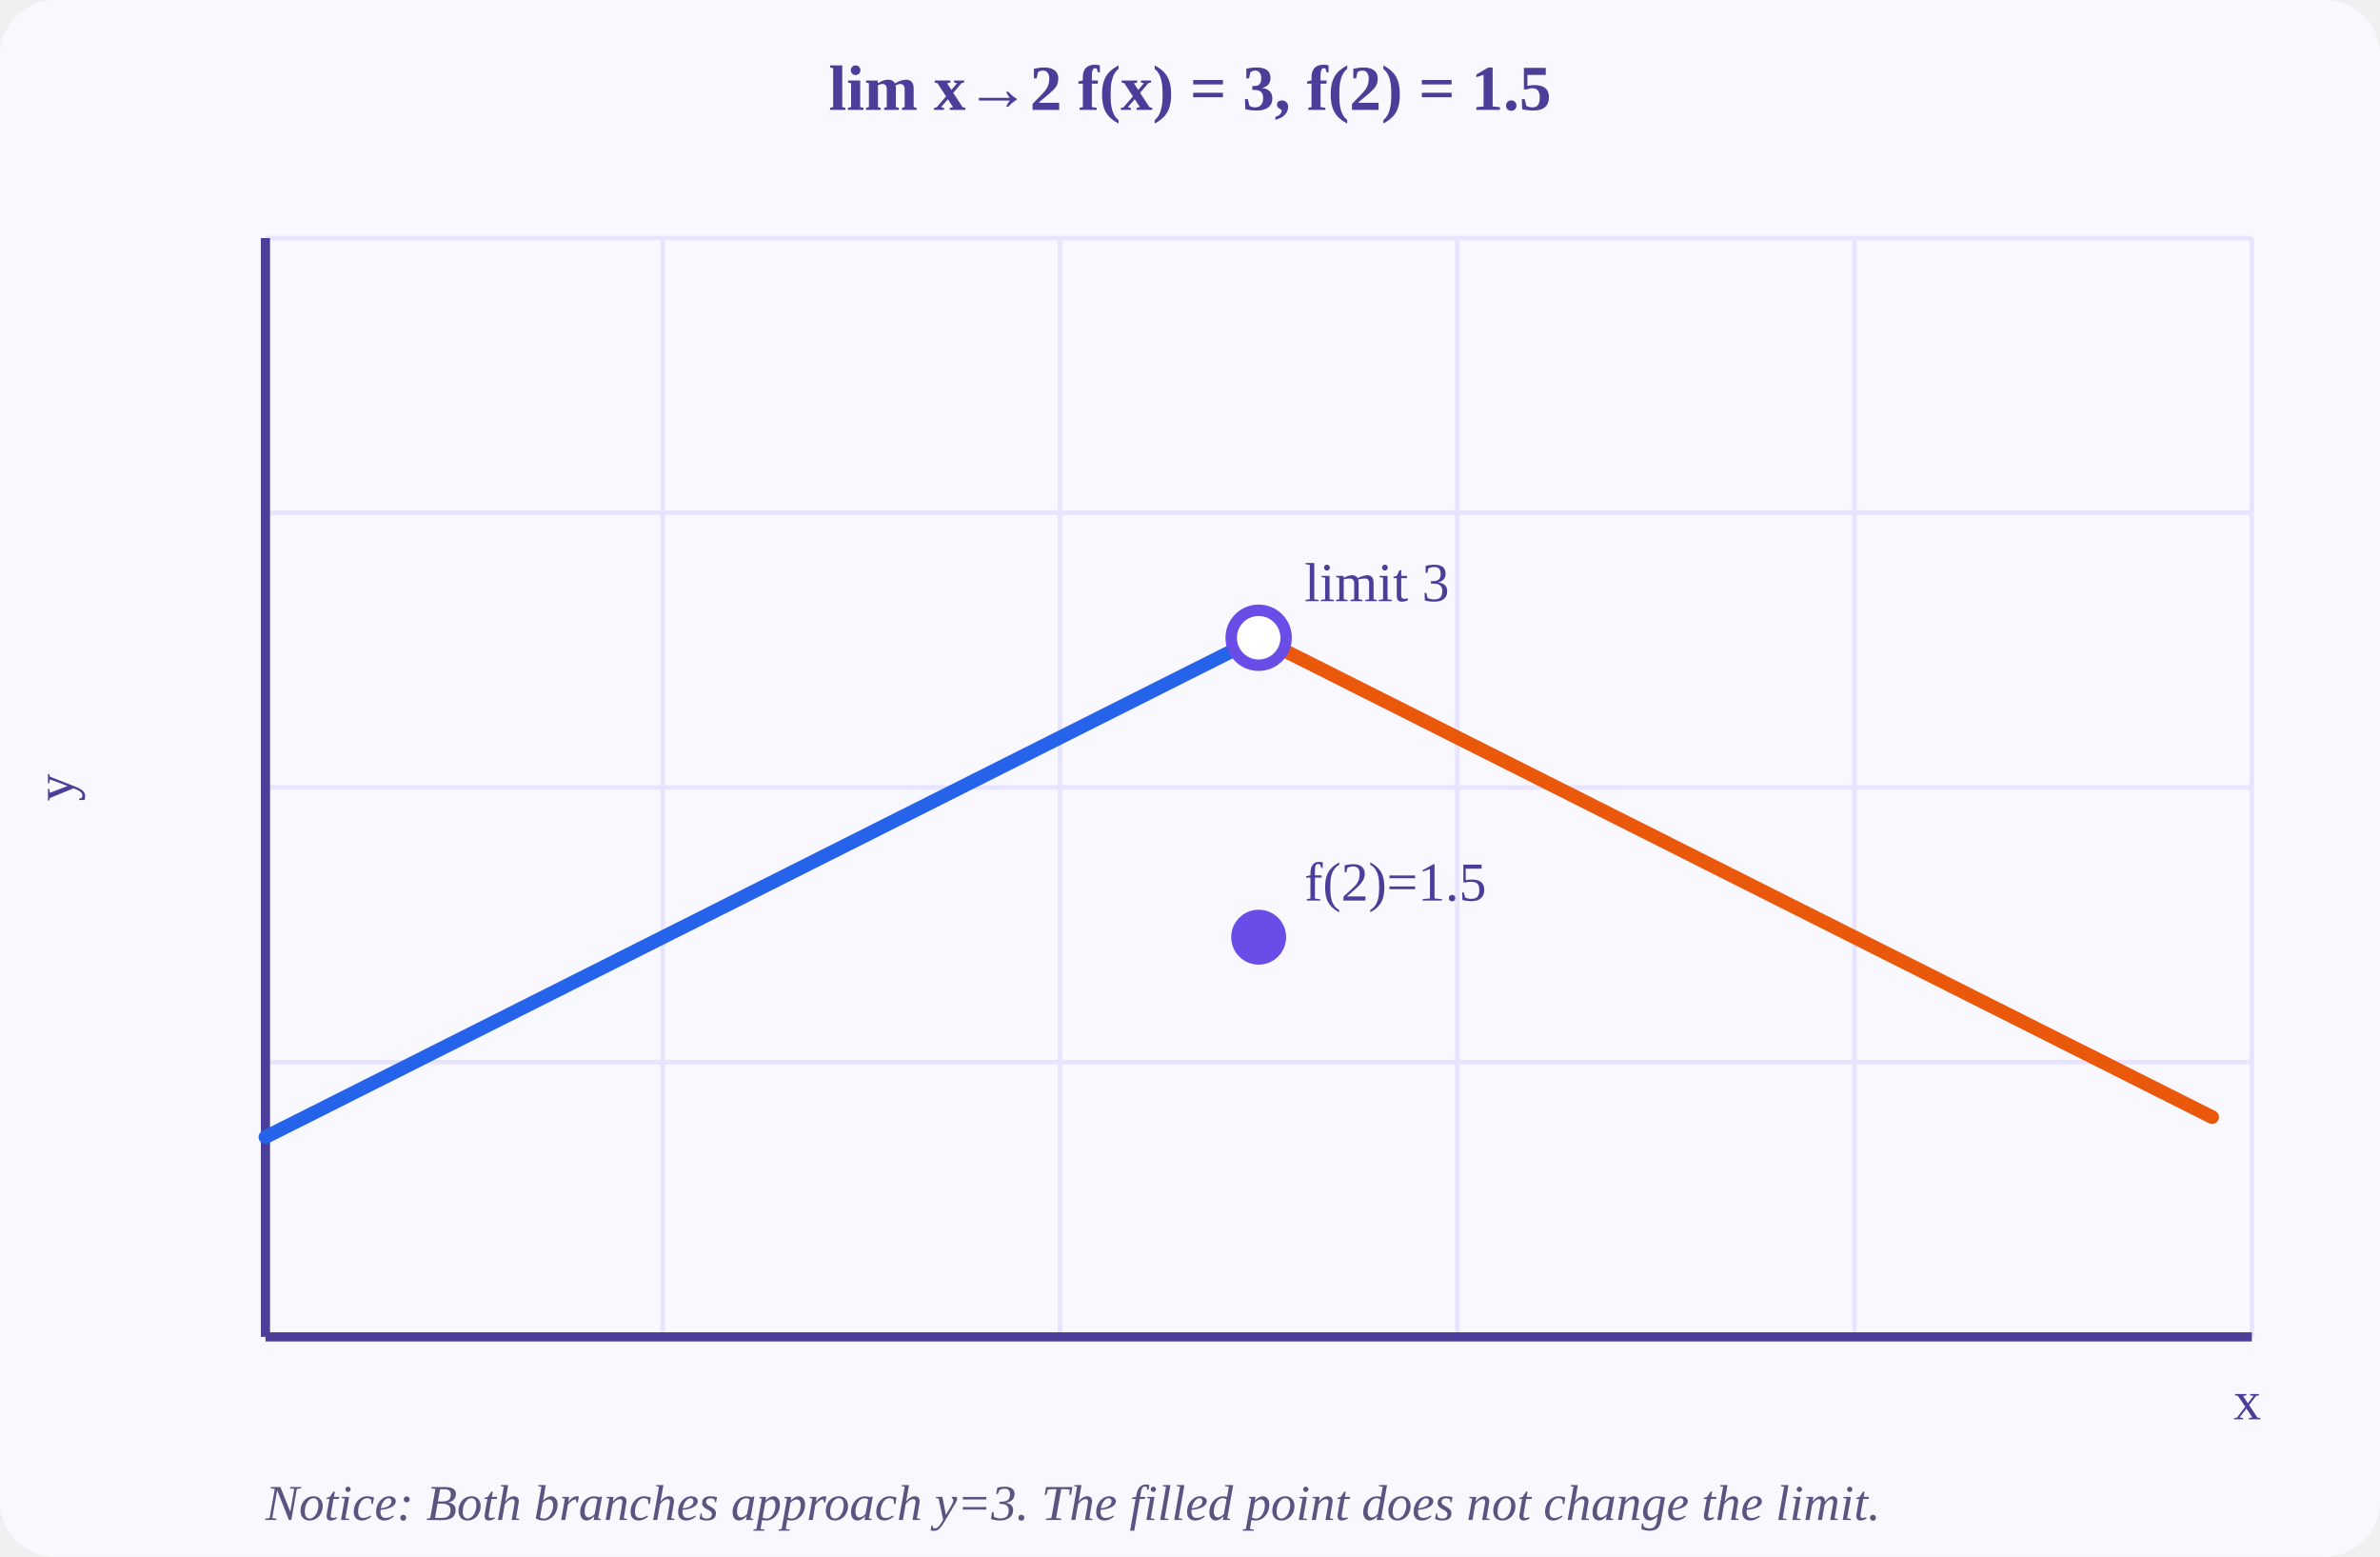
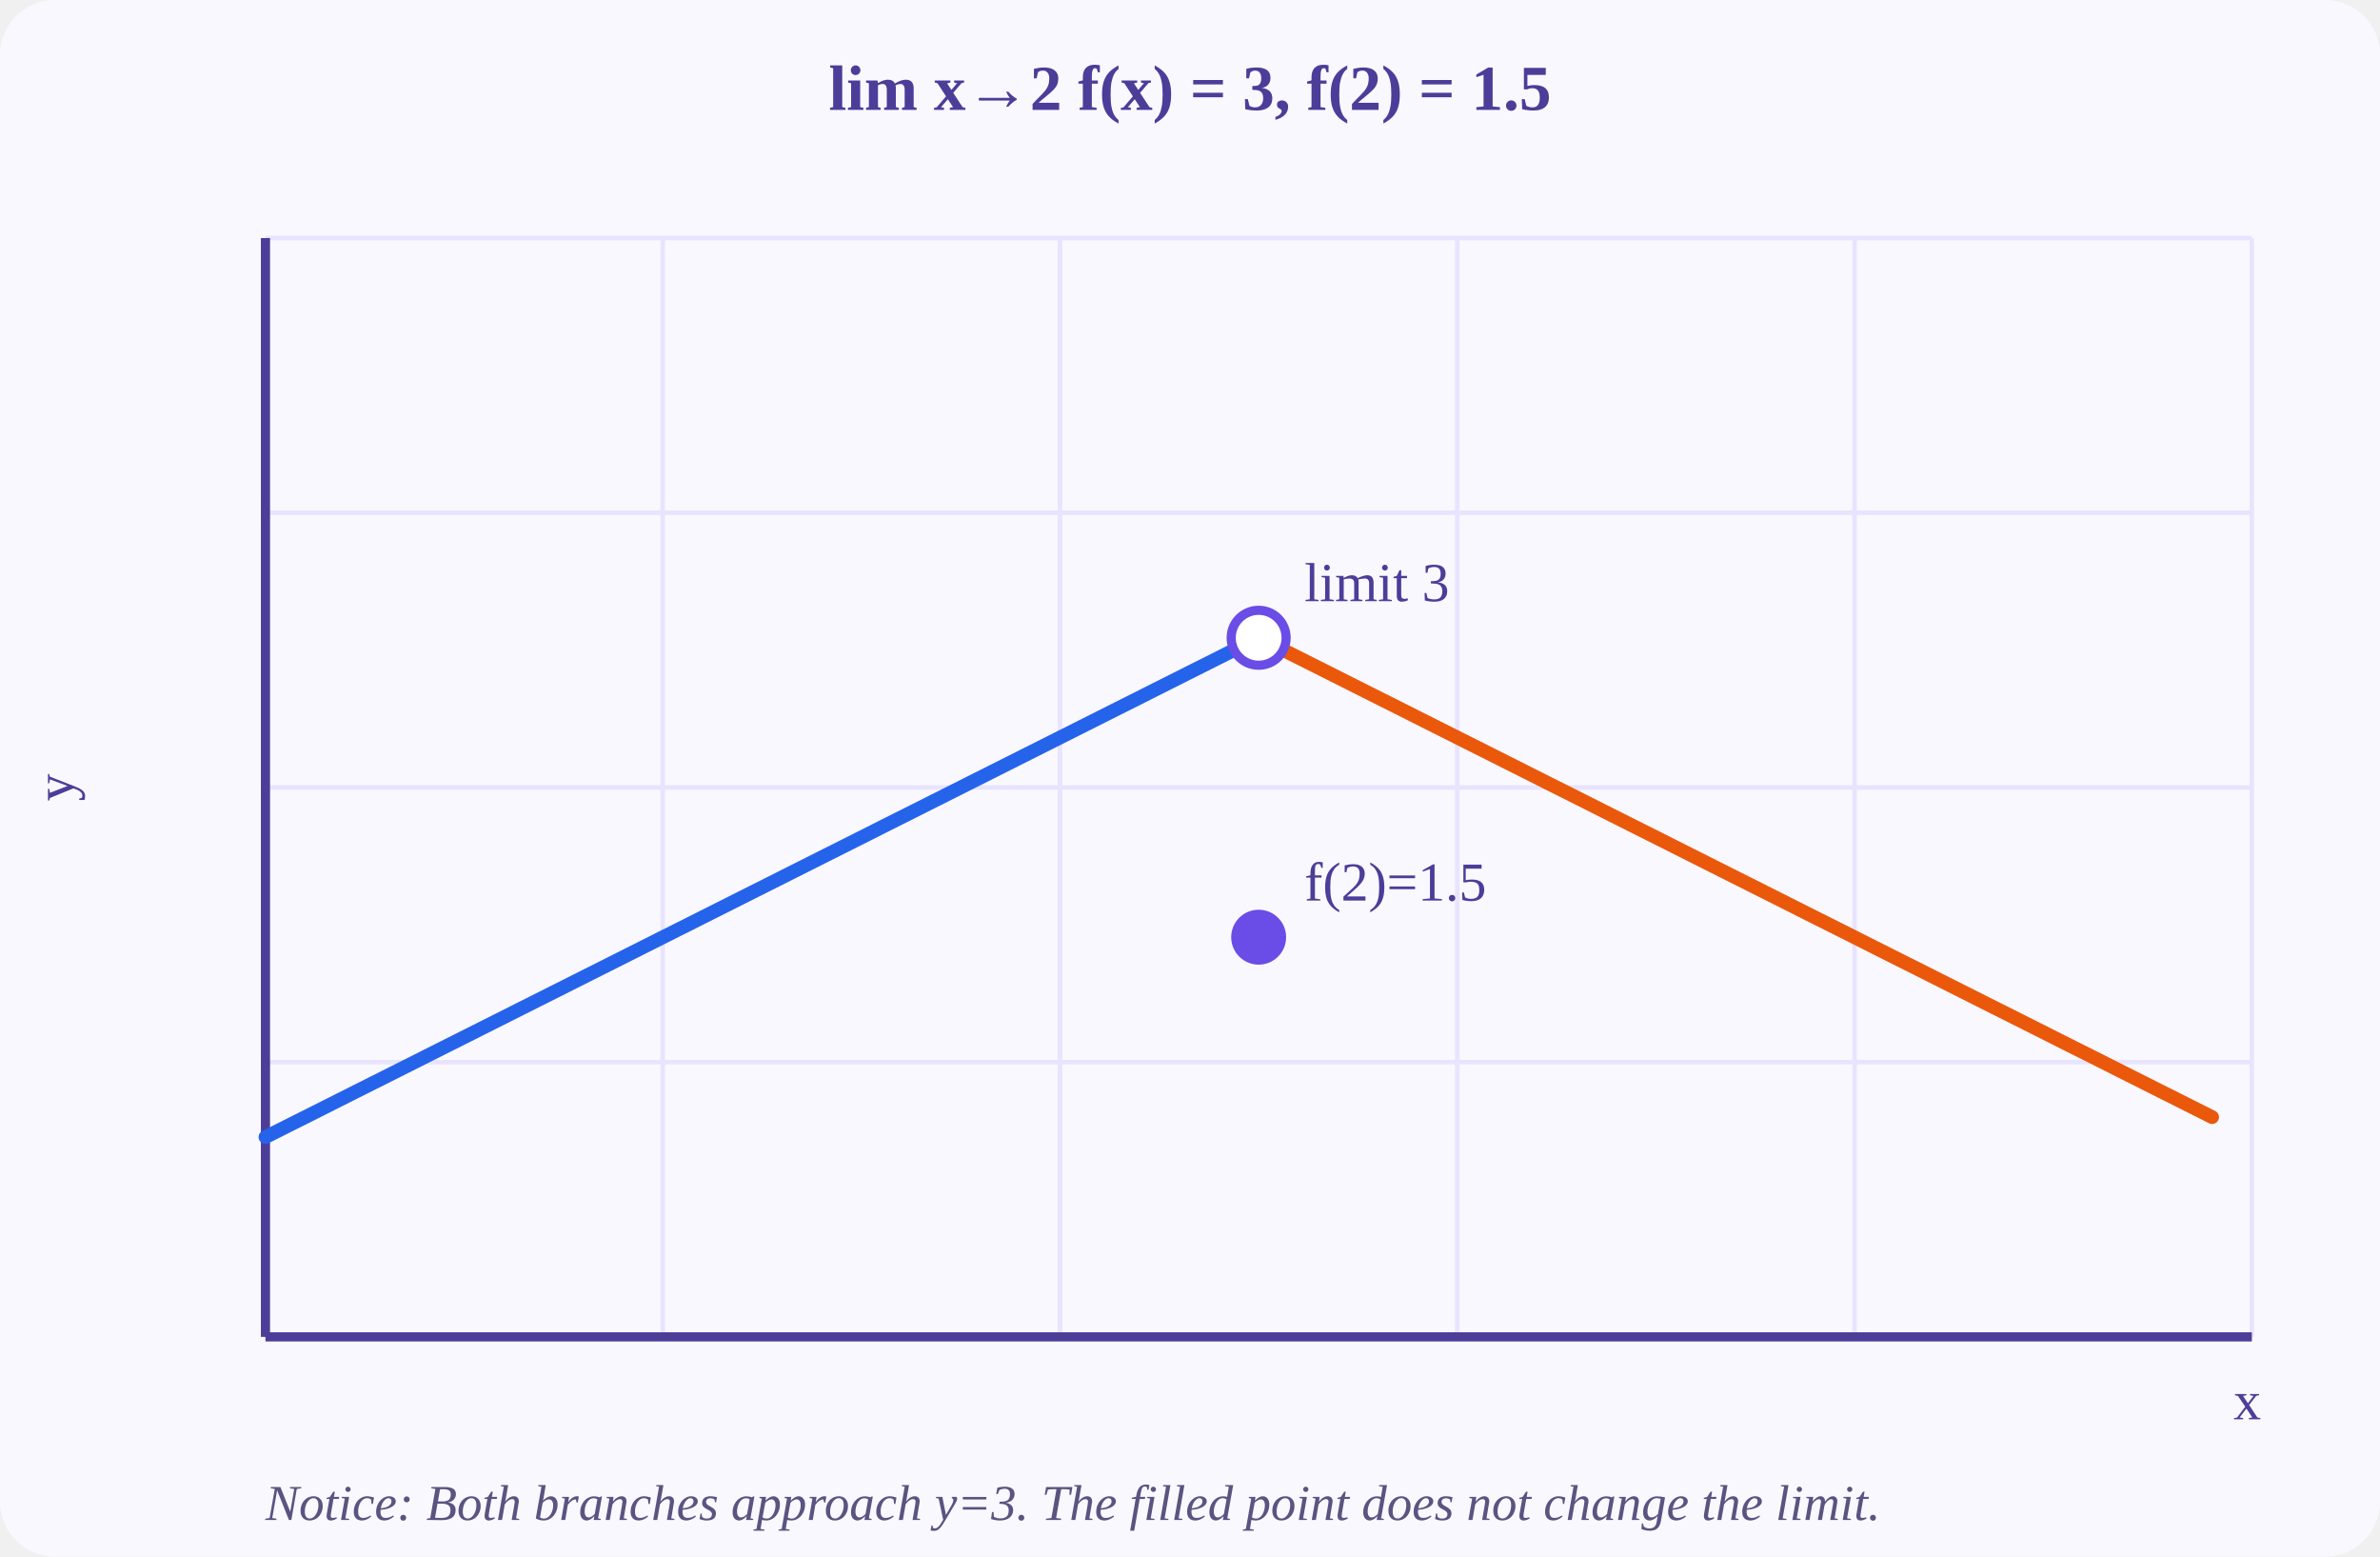
<svg xmlns="http://www.w3.org/2000/svg" viewBox="0 0 520 340" role="img" aria-label="lim x→2 f(x) = 3, f(2) = 1.5" class="ap-graph-svg">
  <rect width="520" height="340" fill="#faf8ff" rx="12" />
  <text x="260.0" y="24" text-anchor="middle" font-size="14" font-weight="700" fill="#4c3d99">lim x→2 f(x) = 3, f(2) = 1.5</text>
  <line x1="58.0" y1="52" x2="58.0" y2="292" stroke="#e8e4ff" stroke-width="1" />
  <line x1="144.8" y1="52" x2="144.8" y2="292" stroke="#e8e4ff" stroke-width="1" />
  <line x1="231.6" y1="52" x2="231.6" y2="292" stroke="#e8e4ff" stroke-width="1" />
  <line x1="318.4" y1="52" x2="318.4" y2="292" stroke="#e8e4ff" stroke-width="1" />
  <line x1="405.2" y1="52" x2="405.2" y2="292" stroke="#e8e4ff" stroke-width="1" />
  <line x1="492.0" y1="52" x2="492.0" y2="292" stroke="#e8e4ff" stroke-width="1" />
  <line x1="58" y1="52.0" x2="492" y2="52.0" stroke="#e8e4ff" stroke-width="1" />
  <line x1="58" y1="112.0" x2="492" y2="112.0" stroke="#e8e4ff" stroke-width="1" />
  <line x1="58" y1="172.0" x2="492" y2="172.0" stroke="#e8e4ff" stroke-width="1" />
  <line x1="58" y1="232.0" x2="492" y2="232.0" stroke="#e8e4ff" stroke-width="1" />
  <line x1="58" y1="292.0" x2="492" y2="292.0" stroke="#e8e4ff" stroke-width="1" />
  <line x1="58" y1="292" x2="492" y2="292" stroke="#4c3d99" stroke-width="2" />
  <line x1="58" y1="52" x2="58" y2="292" stroke="#4c3d99" stroke-width="2" />
  <text x="494.0" y="310.0" text-anchor="end" font-size="12" fill="#4c3d99">x</text>
  <text x="16" y="172.0" text-anchor="middle" font-size="12" fill="#4c3d99" transform="rotate(-90 16 172.0)">y</text>
  <polyline points="58.00,248.36 59.80,247.46 61.60,246.55 63.40,245.65 65.20,244.74 67.01,243.84 68.81,242.93 70.61,242.03 72.41,241.12 74.21,240.21 76.01,239.31 77.81,238.40 79.61,237.50 81.41,236.59 83.22,235.69 85.02,234.78 86.82,233.88 88.62,232.97 90.42,232.07 92.22,231.16 94.02,230.25 95.82,229.35 97.62,228.44 99.43,227.54 101.23,226.63 103.03,225.73 104.83,224.82 106.63,223.92 108.43,223.01 110.23,222.11 112.03,221.20 113.83,220.29 115.64,219.39 117.44,218.48 119.24,217.58 121.04,216.67 122.84,215.77 124.64,214.86 126.44,213.96 128.24,213.05 130.04,212.15 131.85,211.24 133.65,210.33 135.45,209.43 137.25,208.52 139.05,207.62 140.85,206.71 142.65,205.81 144.45,204.90 146.25,204.00 148.05,203.09 149.86,202.19 151.66,201.28 153.46,200.37 155.26,199.47 157.06,198.56 158.86,197.66 160.66,196.75 162.46,195.85 164.26,194.94 166.07,194.04 167.87,193.13 169.67,192.23 171.47,191.32 173.27,190.41 175.07,189.51 176.87,188.60 178.67,187.70 180.47,186.79 182.28,185.89 184.08,184.98 185.88,184.08 187.68,183.17 189.48,182.27 191.28,181.36 193.08,180.45 194.88,179.55 196.68,178.64 198.49,177.74 200.29,176.83 202.09,175.93 203.89,175.02 205.69,174.12 207.49,173.21 209.29,172.31 211.09,171.40 212.89,170.49 214.70,169.59 216.50,168.68 218.30,167.78 220.10,166.87 221.90,165.97 223.70,165.06 225.50,164.16 227.30,163.25 229.10,162.35 230.91,161.44 232.71,160.53 234.51,159.63 236.31,158.72 238.11,157.82 239.91,156.91 241.71,156.01 243.51,155.10 245.31,154.20 247.12,153.29 248.92,152.39 250.72,151.48 252.52,150.57 254.32,149.67 256.12,148.76 257.92,147.86 259.72,146.95 261.52,146.05 263.33,145.14 265.13,144.24 266.93,143.33 268.73,142.43 270.53,141.52 272.33,140.61 274.13,139.71" fill="none" stroke="#2563eb" stroke-width="3" stroke-linecap="round" />
  <polyline points="275.87,139.71 277.60,140.58 279.33,141.45 281.05,142.32 282.78,143.19 284.51,144.05 286.24,144.92 287.97,145.79 289.70,146.66 291.43,147.53 293.16,148.40 294.88,149.27 296.61,150.14 298.34,151.01 300.07,151.88 301.80,152.75 303.53,153.61 305.26,154.48 306.99,155.35 308.71,156.22 310.44,157.09 312.17,157.96 313.90,158.83 315.63,159.70 317.36,160.57 319.09,161.44 320.82,162.31 322.54,163.17 324.27,164.04 326.00,164.91 327.73,165.78 329.46,166.65 331.19,167.52 332.92,168.39 334.65,169.26 336.37,170.13 338.10,171.00 339.83,171.87 341.56,172.73 343.29,173.60 345.02,174.47 346.75,175.34 348.48,176.21 350.20,177.08 351.93,177.95 353.66,178.82 355.39,179.69 357.12,180.56 358.85,181.43 360.58,182.29 362.31,183.16 364.04,184.03 365.76,184.90 367.49,185.77 369.22,186.64 370.95,187.51 372.68,188.38 374.41,189.25 376.14,190.12 377.87,190.99 379.59,191.85 381.32,192.72 383.05,193.59 384.78,194.46 386.51,195.33 388.24,196.20 389.97,197.07 391.70,197.94 393.42,198.81 395.15,199.68 396.88,200.55 398.61,201.41 400.34,202.28 402.07,203.15 403.80,204.02 405.53,204.89 407.25,205.76 408.98,206.63 410.71,207.50 412.44,208.37 414.17,209.24 415.90,210.11 417.63,210.97 419.36,211.84 421.08,212.71 422.81,213.58 424.54,214.45 426.27,215.32 428.00,216.19 429.73,217.06 431.46,217.93 433.19,218.80 434.91,219.67 436.64,220.53 438.37,221.40 440.10,222.27 441.83,223.14 443.56,224.01 445.29,224.88 447.02,225.75 448.74,226.62 450.47,227.49 452.20,228.36 453.93,229.23 455.66,230.09 457.39,230.96 459.12,231.83 460.85,232.70 462.57,233.57 464.30,234.44 466.03,235.31 467.76,236.18 469.49,237.05 471.22,237.92 472.95,238.79 474.68,239.65 476.40,240.52 478.13,241.39 479.86,242.26 481.59,243.13 483.32,244.00" fill="none" stroke="#ea580c" stroke-width="3" stroke-linecap="round" />
-   <circle cx="275.0" cy="139.3" r="6" fill="#fff" stroke="#6a4ce6" stroke-width="2.5" />
+   <circle cx="275.0" cy="139.3" r="6" fill="#fff" stroke="#6a4ce6" stroke-width="2" />
  <text x="285.0" y="131.3" font-size="12" fill="#4c3d99">limit 3</text>
  <circle cx="275.0" cy="204.7" r="6" fill="#6a4ce6" />
  <text x="285.0" y="196.7" font-size="12" fill="#4c3d99">f(2)=1.5</text>
  <text x="58" y="332" font-size="11" fill="#5b5380" font-style="italic">Notice: Both branches approach y=3. The filled point does not change the limit.</text>
</svg>
